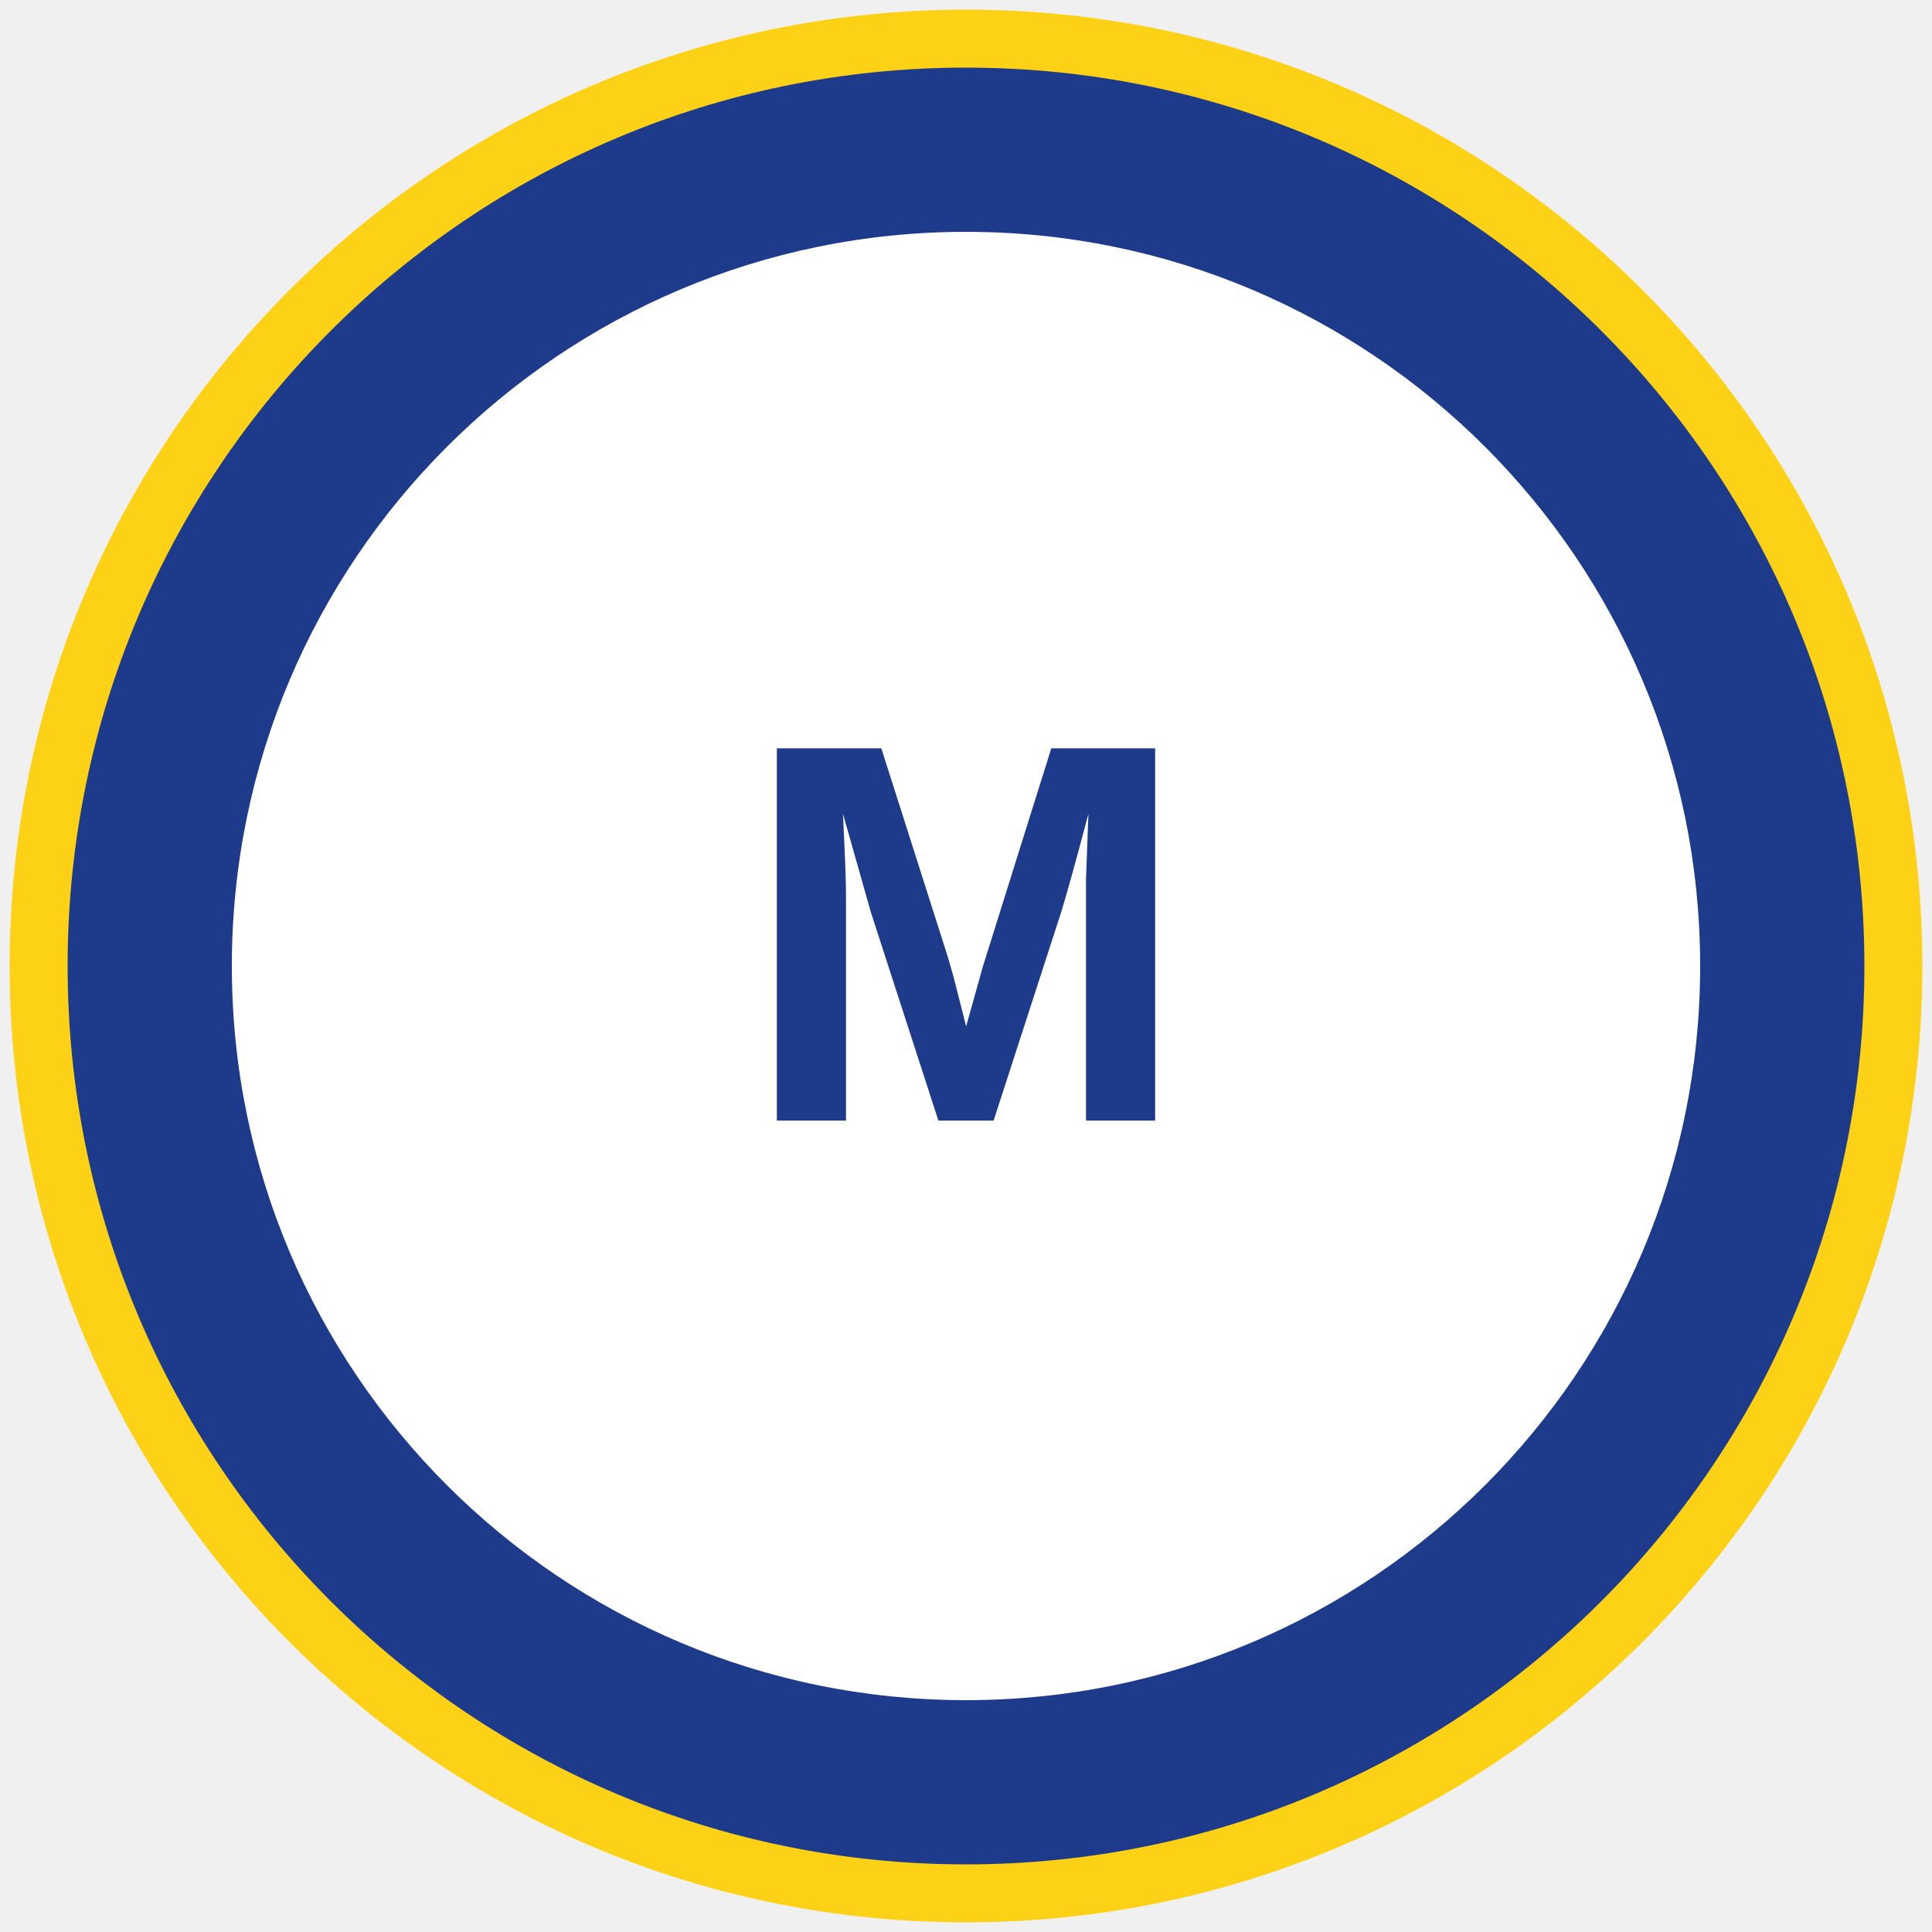
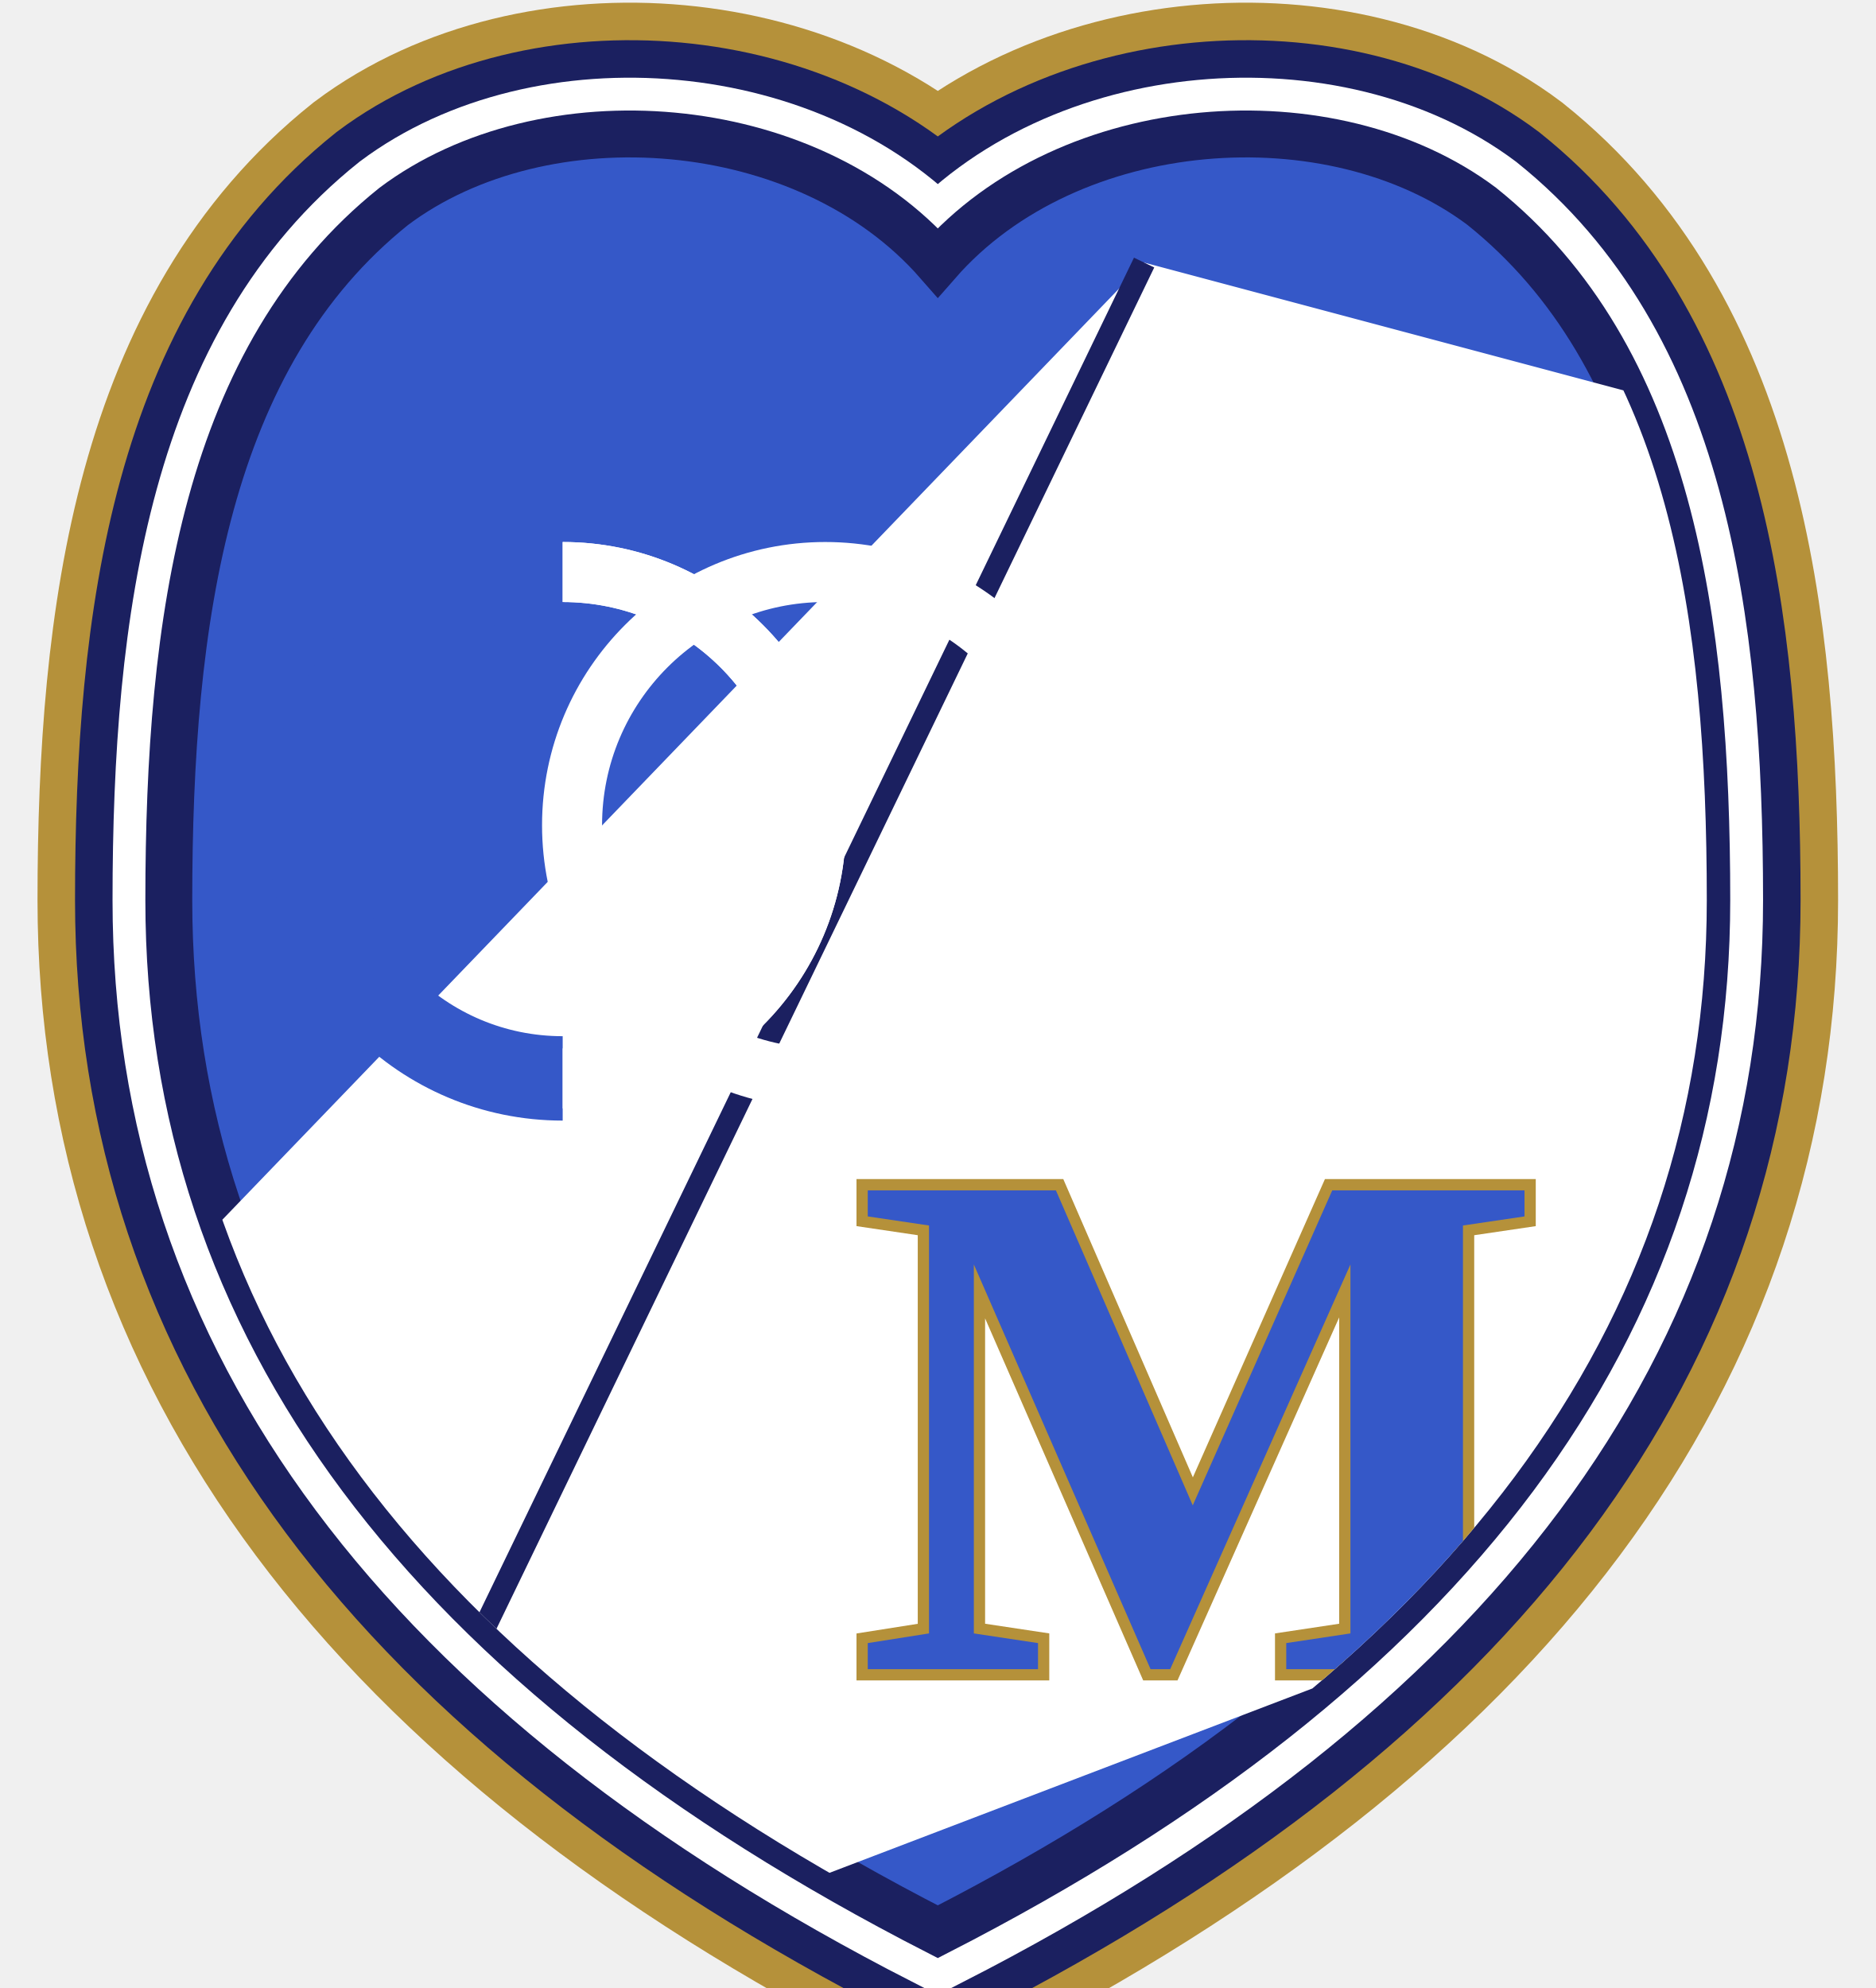
- <svg xmlns="http://www.w3.org/2000/svg" viewBox="0 0 100 100" fill="none">
-   <circle cx="50" cy="50" r="48" fill="#1E3A8A" />
-   <circle cx="50" cy="50" r="38" fill="#FFFFFF" />
-   <text x="50" y="58" text-anchor="middle" font-family="Arial,sans-serif" font-weight="bold" font-size="28" fill="#1E3A8A">M</text>
-   <circle cx="50" cy="50" r="48" fill="none" stroke="#FCD116" stroke-width="3" />
+ <svg xmlns="http://www.w3.org/2000/svg" viewBox="0 0 100 106">
+   <defs>
+     <path id="sh" d="M50 14 C57 6,71 5,79 11 C89 19,91 33,91 48 Q91 82,50 103 Q9 82,9 48 C9 33,11 19,21 11 C29 5,43 6,50 14 Z" />
+     <clipPath id="cc">
+       <use href="#sh" />
+     </clipPath>
+   </defs>
+   <use href="#sh" fill="#3558c8" stroke="#b5913a" stroke-width="14" />
+   <use href="#sh" fill="#3558c8" stroke="#1b2060" stroke-width="10" />
+   <use href="#sh" fill="#3558c8" stroke="#ffffff" stroke-width="6" />
+   <use href="#sh" fill="#3558c8" stroke="#1b2060" stroke-width="2.5" />
+   <polygon points="61,14 91,22 91,82 36,103 9,92 9,68" fill="white" clip-path="url(#cc)" />
+   <line x1="61" y1="14" x2="18" y2="103" stroke="#1b2060" stroke-width="1.2" clip-path="url(#cc)" />
+   <circle cx="44" cy="44" r="13.5" fill="none" stroke="white" stroke-width="3.2" clip-path="url(#cc)" />
+   <circle cx="30" cy="44" r="13.5" fill="none" stroke="white" stroke-width="3.2" clip-path="url(#cc)" />
+   <path d="M30 30.5 A13.5 13.5 0 0 0 30 57.5" stroke="#3558c8" stroke-width="4.5" fill="none" clip-path="url(#cc)" />
+   <path d="M30 30.5 A13.5 13.5 0 0 1 30 57.5" stroke="white" stroke-width="3.2" fill="none" clip-path="url(#cc)" />
+   <text x="64" y="89" text-anchor="middle" font-family="Georgia,'Times New Roman',serif" font-weight="bold" font-size="39" stroke="#b5913a" stroke-width="1.2" paint-order="stroke" fill="#3558c8" clip-path="url(#cc)">M</text>
</svg>
